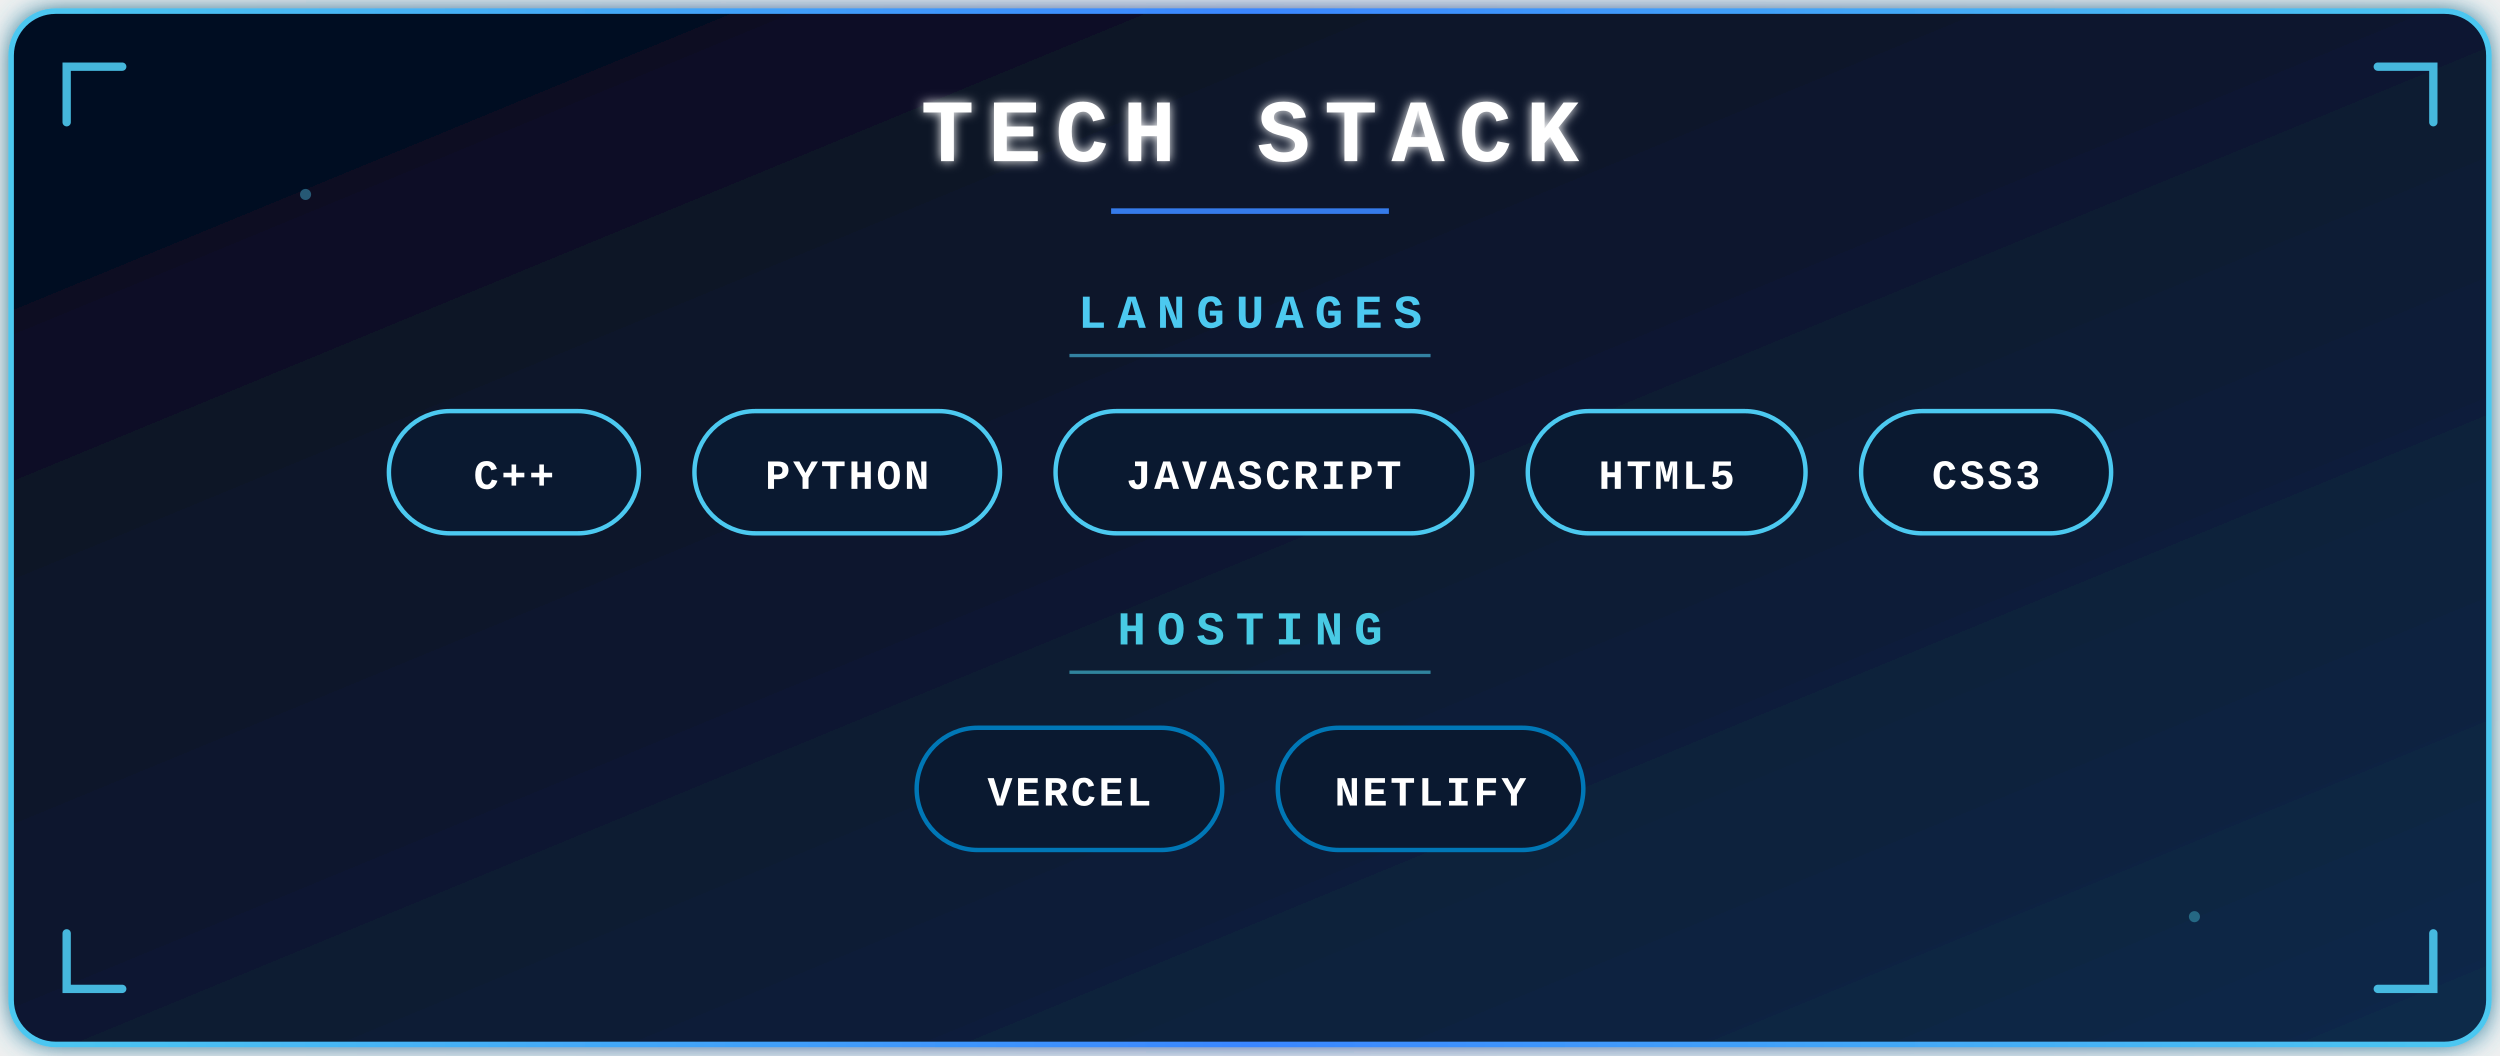
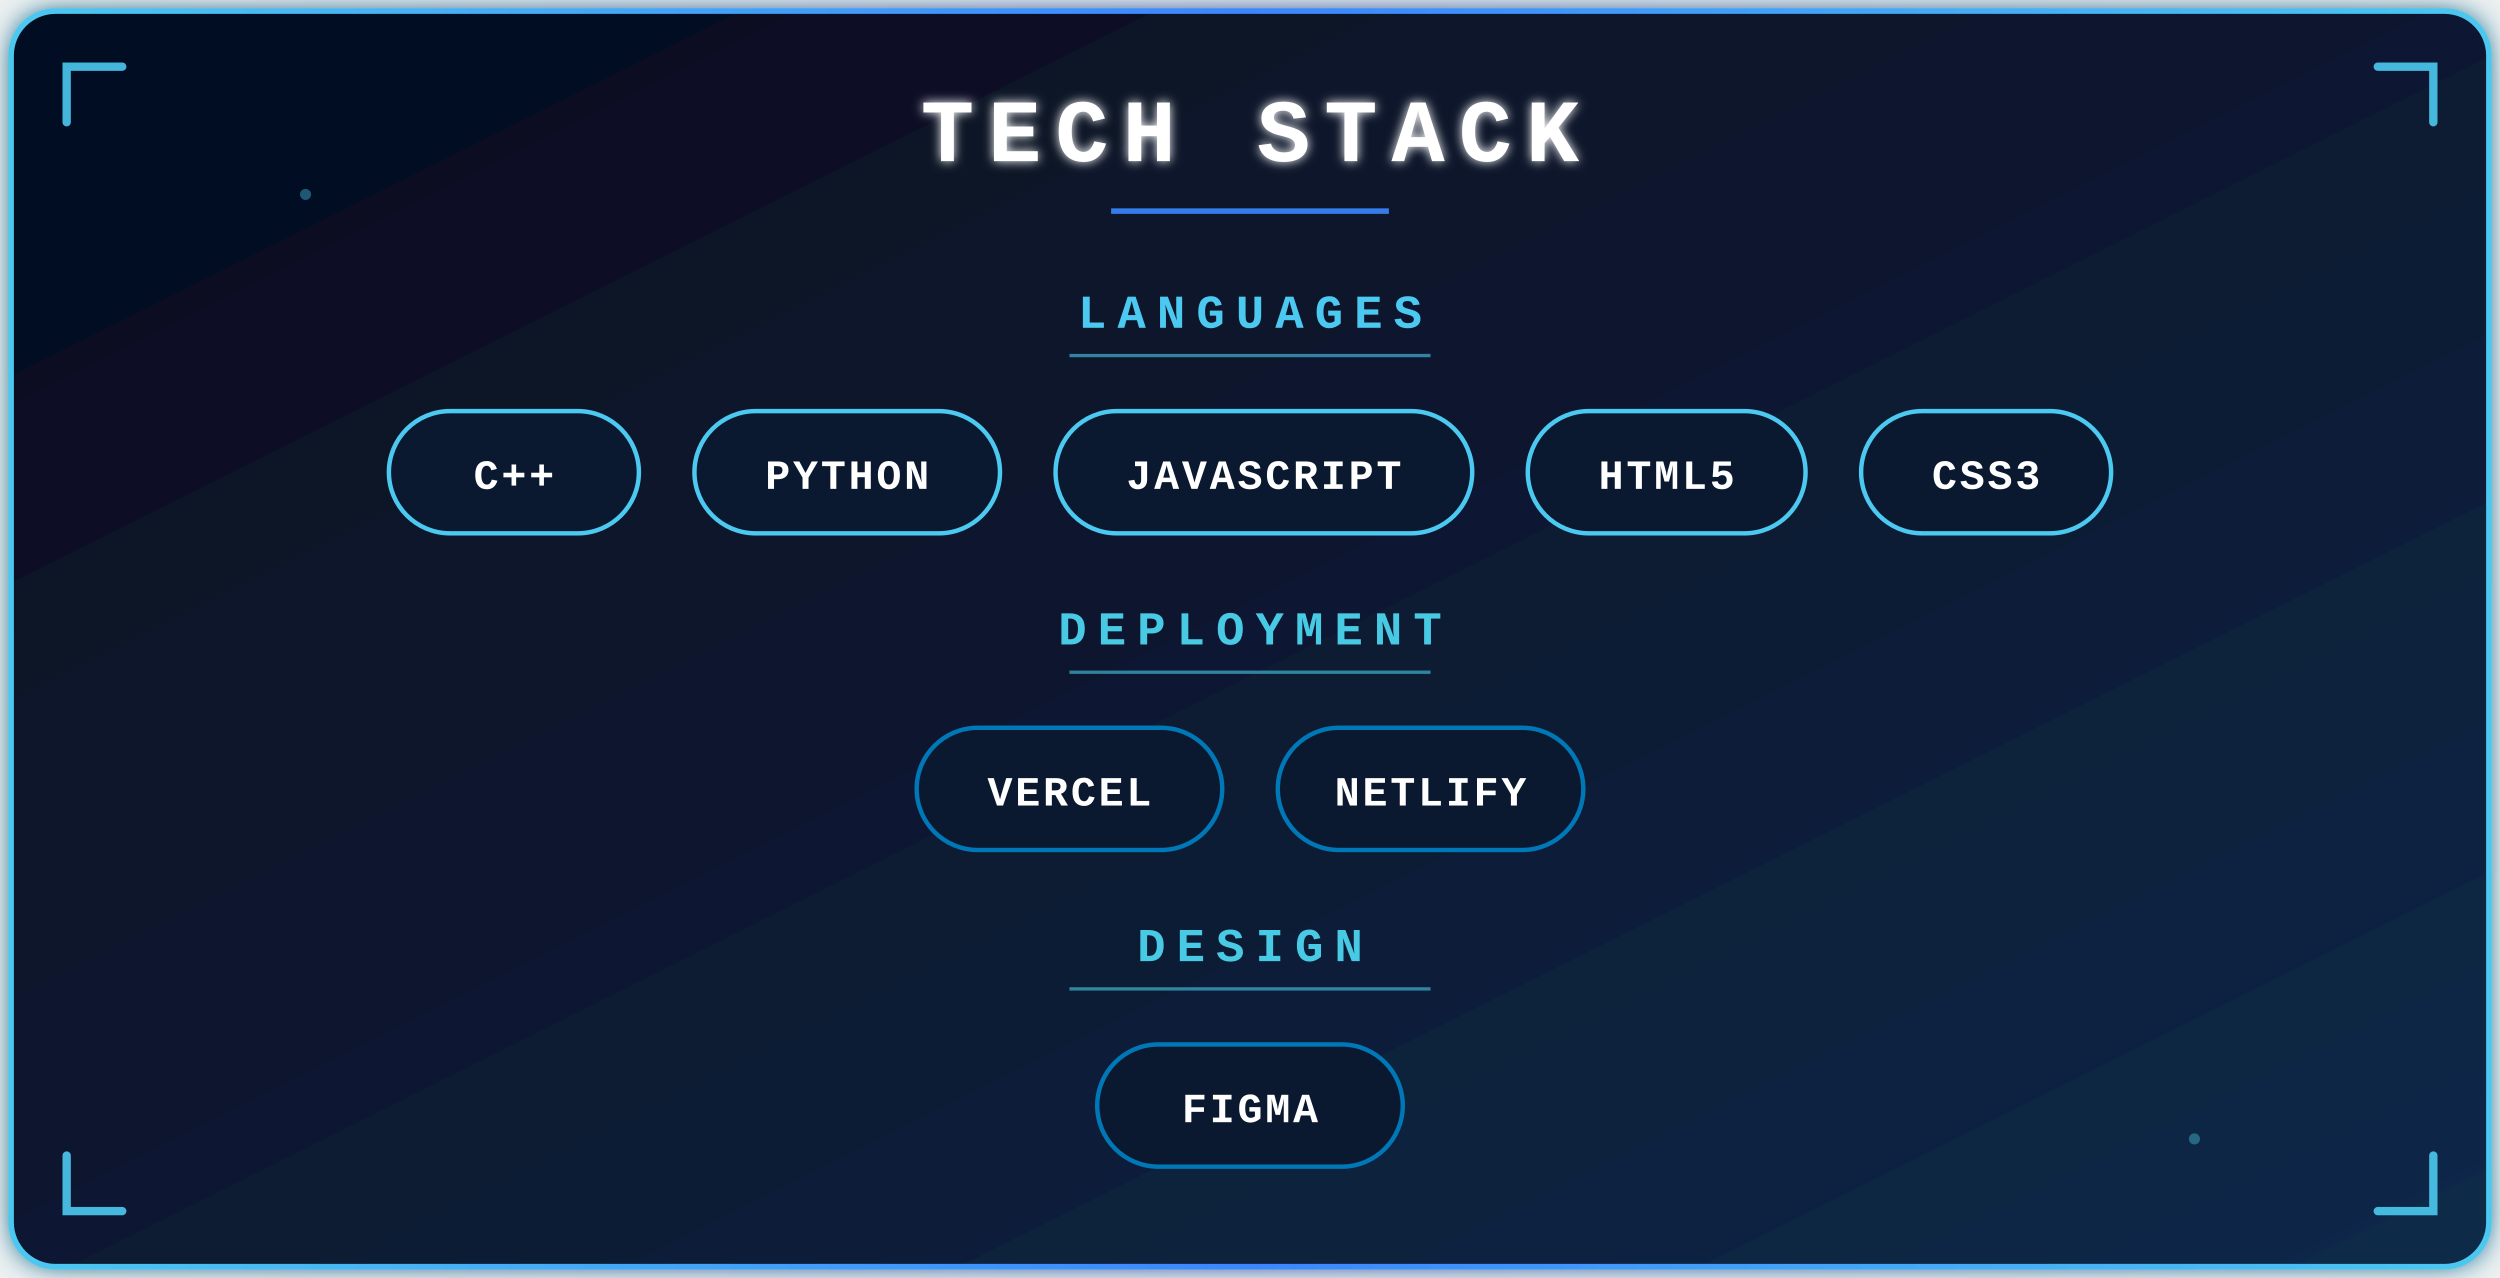
- <svg xmlns="http://www.w3.org/2000/svg" width="900" height="380" viewBox="0 0 900 380">
+ <svg xmlns="http://www.w3.org/2000/svg" width="900" height="460" viewBox="0 0 900 460">
  <defs>
    <linearGradient id="bg" x1="0" y1="0" x2="1" y2="1">
      <stop offset="0%" stop-color="#050B1F" />
      <stop offset="50%" stop-color="#0A1930" />
      <stop offset="100%" stop-color="#0F2A4A" />
    </linearGradient>
    <linearGradient id="borderGrad" x1="0" y1="0" x2="1" y2="0">
      <stop offset="0%" stop-color="#4CC9F0" />
      <stop offset="50%" stop-color="#3A86FF" />
      <stop offset="100%" stop-color="#4CC9F0" />
    </linearGradient>
    <filter id="glow" x="-50%" y="-50%" width="200%" height="200%">
      <feGaussianBlur stdDeviation="5" result="blur" />
      <feMerge>
        <feMergeNode in="blur" />
        <feMergeNode in="SourceGraphic" />
      </feMerge>
    </filter>
    <filter id="softGlow" x="-50%" y="-50%" width="200%" height="200%">
      <feGaussianBlur stdDeviation="2" result="blur" />
      <feMerge>
        <feMergeNode in="blur" />
        <feMergeNode in="SourceGraphic" />
      </feMerge>
    </filter>
  </defs>
-   <rect x="4" y="4" width="892" height="372" rx="16" fill="url(#bg)" stroke="url(#borderGrad)" stroke-width="2" filter="url(#glow)" />
+   <rect x="4" y="4" width="892" height="452" rx="16" fill="url(#bg)" stroke="url(#borderGrad)" stroke-width="2" filter="url(#glow)" />
  <g stroke="#4CC9F0" stroke-width="3" fill="none" stroke-linecap="round" opacity="0.9">
    <path d="M 24 44 L 24 24 L 44 24" />
    <path d="M 856 24 L 876 24 L 876 44" />
-     <path d="M 24 336 L 24 356 L 44 356" />
-     <path d="M 856 356 L 876 356 L 876 336" />
+     <path d="M 24 416 L 24 436 L 44 436" />
+     <path d="M 856 436 L 876 436 L 876 416" />
  </g>
  <text x="450" y="58" text-anchor="middle" font-family="'Courier New', monospace" font-weight="800" font-size="32" fill="#ffffff" filter="url(#softGlow)" letter-spacing="5">TECH STACK</text>
  <line x1="400" y1="76" x2="500" y2="76" stroke="#3A86FF" stroke-width="2" opacity="0.9" />
  <text x="450" y="118" text-anchor="middle" font-family="'Courier New', monospace" font-weight="700" font-size="17" fill="#4CC9F0" letter-spacing="4">LANGUAGES</text>
  <line x1="385" y1="128" x2="515" y2="128" stroke="#4CC9F0" stroke-width="1.2" opacity="0.6" />
  <g font-family="'Courier New', monospace" font-weight="700" font-size="15" letter-spacing="1">
    <rect x="140" y="148" width="90" height="44" rx="22" fill="#0A1930" stroke="#4CC9F0" stroke-width="1.6" />
    <text x="185" y="176" text-anchor="middle" fill="#ffffff">C++</text>
    <rect x="250" y="148" width="110" height="44" rx="22" fill="#0A1930" stroke="#4CC9F0" stroke-width="1.6" />
    <text x="305" y="176" text-anchor="middle" fill="#ffffff">PYTHON</text>
    <rect x="380" y="148" width="150" height="44" rx="22" fill="#0A1930" stroke="#4CC9F0" stroke-width="1.6" />
    <text x="455" y="176" text-anchor="middle" fill="#ffffff">JAVASCRIPT</text>
    <rect x="550" y="148" width="100" height="44" rx="22" fill="#0A1930" stroke="#4CC9F0" stroke-width="1.6" />
    <text x="600" y="176" text-anchor="middle" fill="#ffffff">HTML5</text>
    <rect x="670" y="148" width="90" height="44" rx="22" fill="#0A1930" stroke="#4CC9F0" stroke-width="1.6" />
    <text x="715" y="176" text-anchor="middle" fill="#ffffff">CSS3</text>
  </g>
-   <text x="450" y="232" text-anchor="middle" font-family="'Courier New', monospace" font-weight="700" font-size="17" fill="#48CAE4" letter-spacing="4">HOSTING</text>
+   <text x="450" y="232" text-anchor="middle" font-family="'Courier New', monospace" font-weight="700" font-size="17" fill="#48CAE4" letter-spacing="4">DEPLOYMENT</text>
  <line x1="385" y1="242" x2="515" y2="242" stroke="#48CAE4" stroke-width="1.2" opacity="0.6" />
  <g font-family="'Courier New', monospace" font-weight="700" font-size="15" letter-spacing="1">
    <rect x="330" y="262" width="110" height="44" rx="22" fill="#0A1930" stroke="#0077B6" stroke-width="1.6" />
    <text x="385" y="290" text-anchor="middle" fill="#ffffff">VERCEL</text>
    <rect x="460" y="262" width="110" height="44" rx="22" fill="#0A1930" stroke="#0077B6" stroke-width="1.6" />
    <text x="515" y="290" text-anchor="middle" fill="#ffffff">NETLIFY</text>
  </g>
+   <text x="450" y="346" text-anchor="middle" font-family="'Courier New', monospace" font-weight="700" font-size="17" fill="#48CAE4" letter-spacing="4">DESIGN</text>
+   <line x1="385" y1="356" x2="515" y2="356" stroke="#48CAE4" stroke-width="1.2" opacity="0.6" />
+   <g font-family="'Courier New', monospace" font-weight="700" font-size="15" letter-spacing="1">
+     <rect x="395" y="376" width="110" height="44" rx="22" fill="#0A1930" stroke="#0077B6" stroke-width="1.6" />
+     <text x="450" y="404" text-anchor="middle" fill="#ffffff">FIGMA</text>
+   </g>
  <circle cx="110" cy="70" r="2" fill="#4CC9F0" opacity="0.4" />
-   <circle cx="790" cy="330" r="2" fill="#48CAE4" opacity="0.4" />
+   <circle cx="790" cy="410" r="2" fill="#48CAE4" opacity="0.4" />
</svg>
